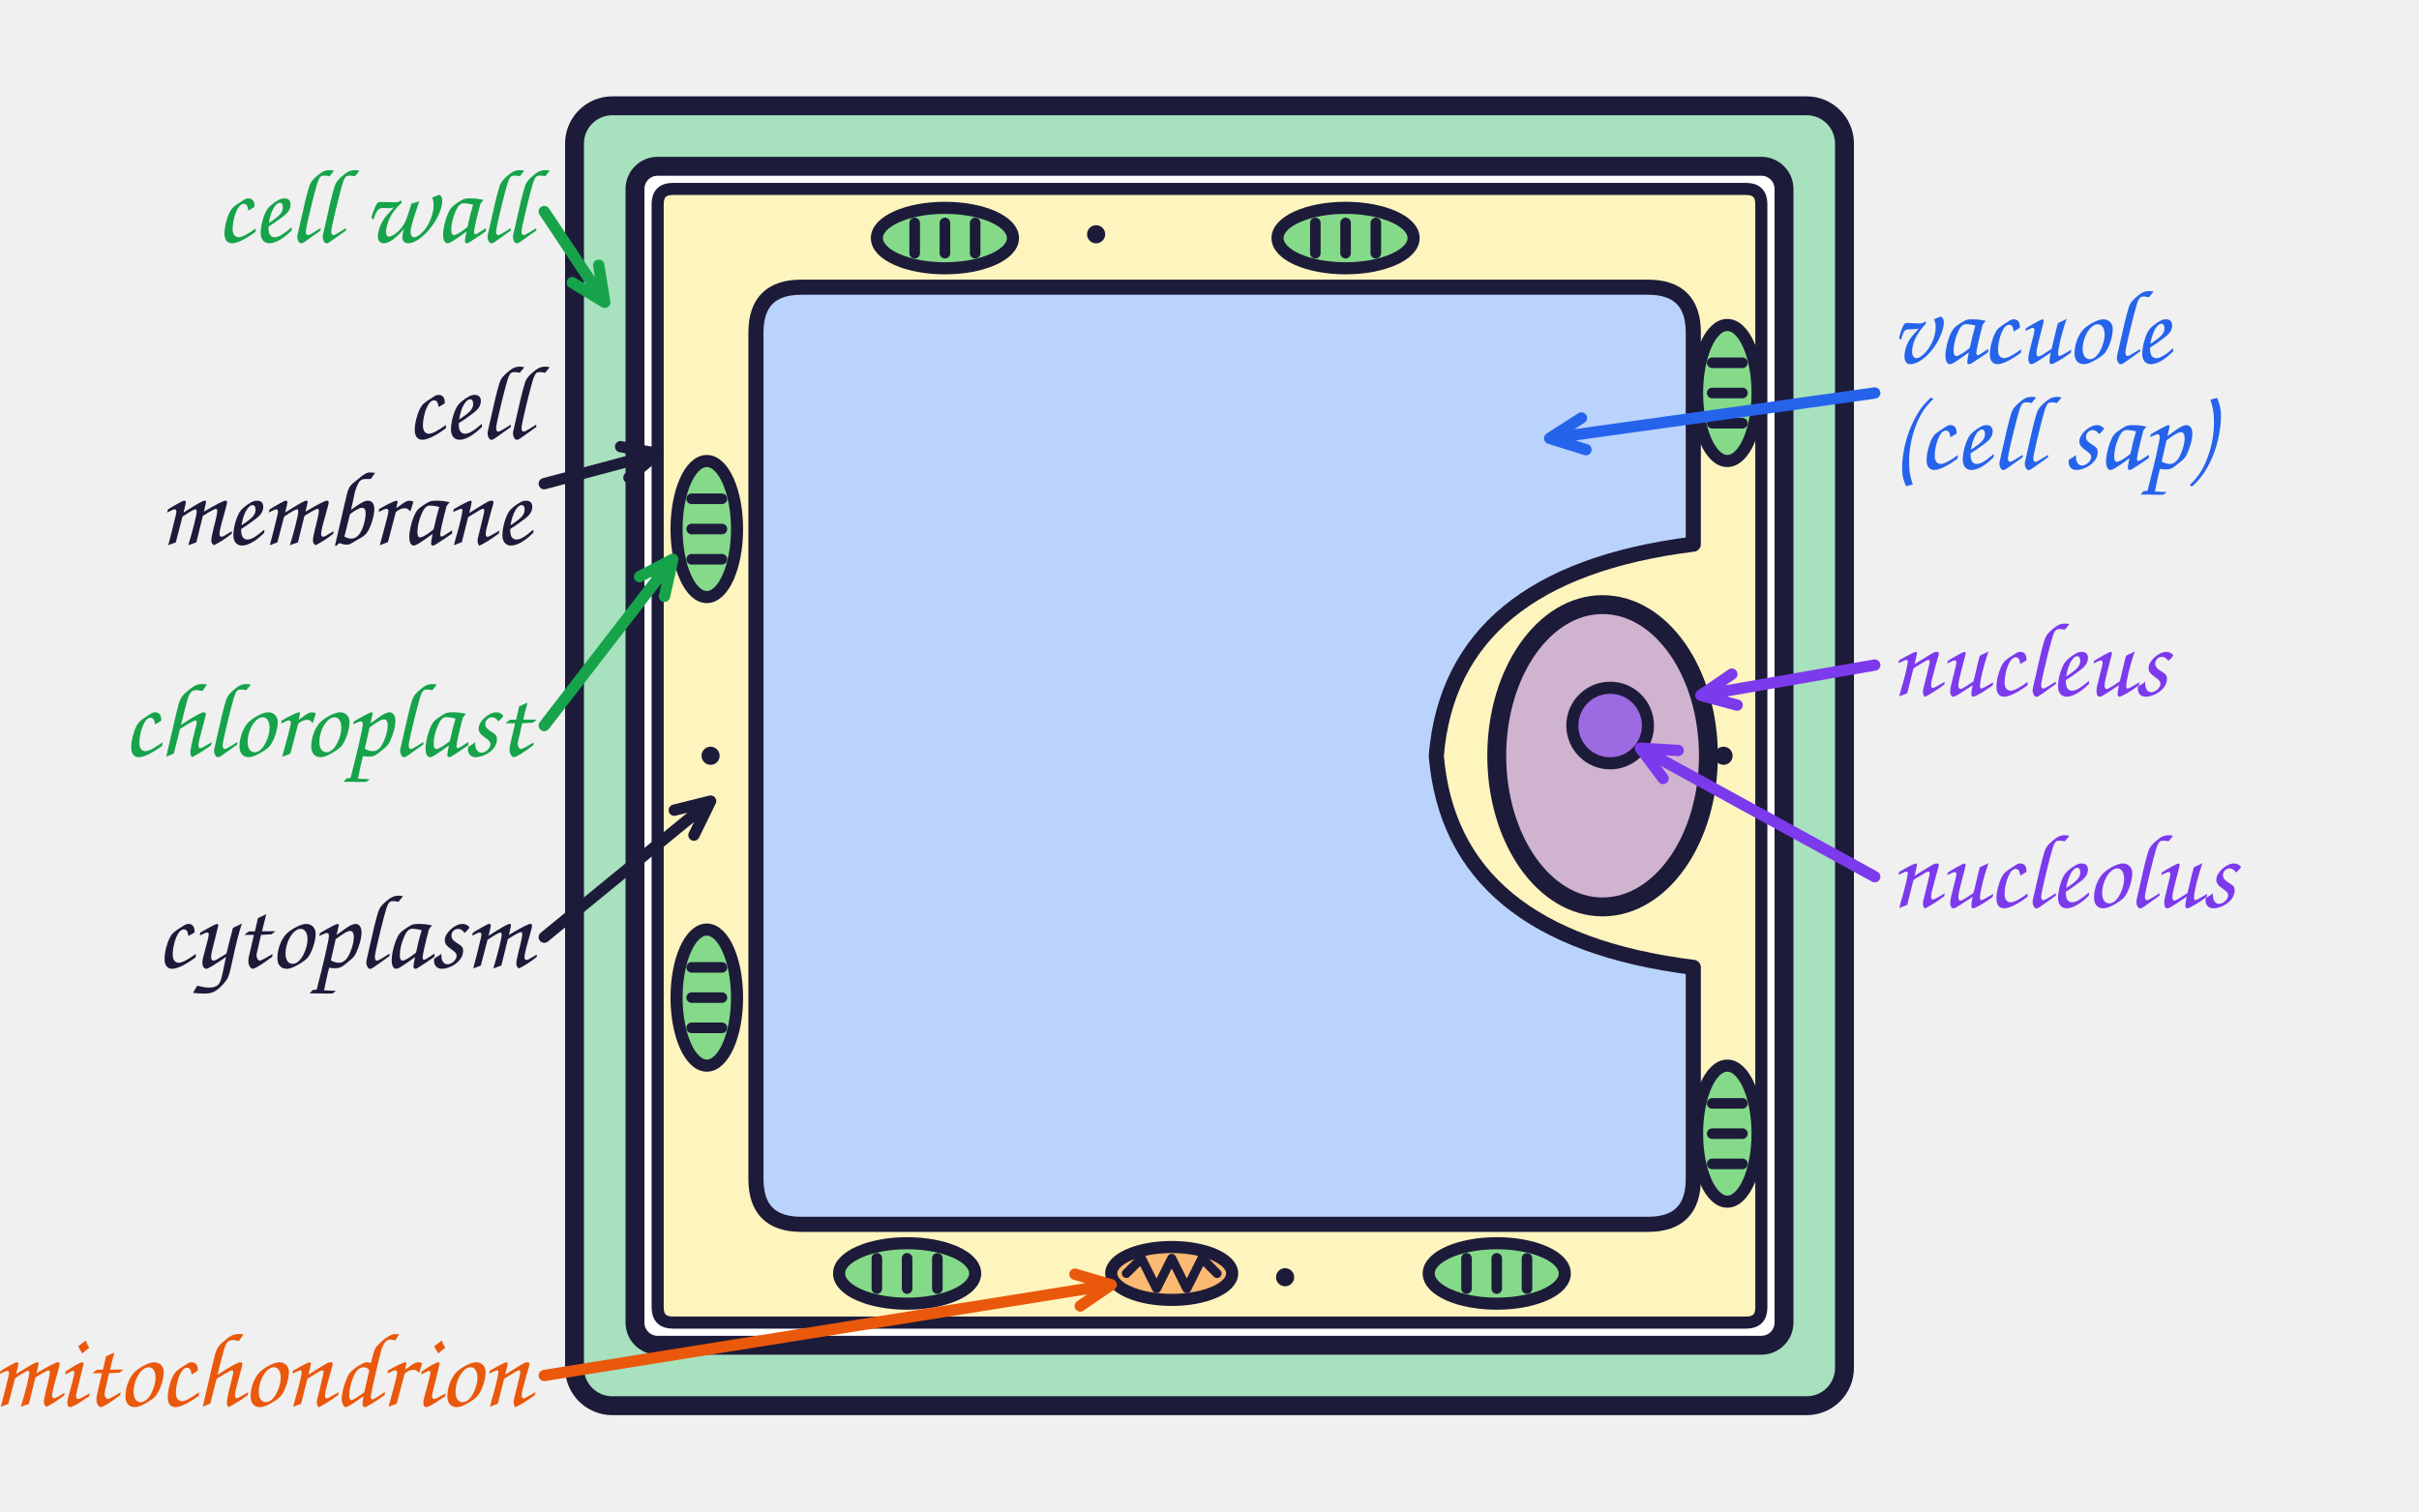
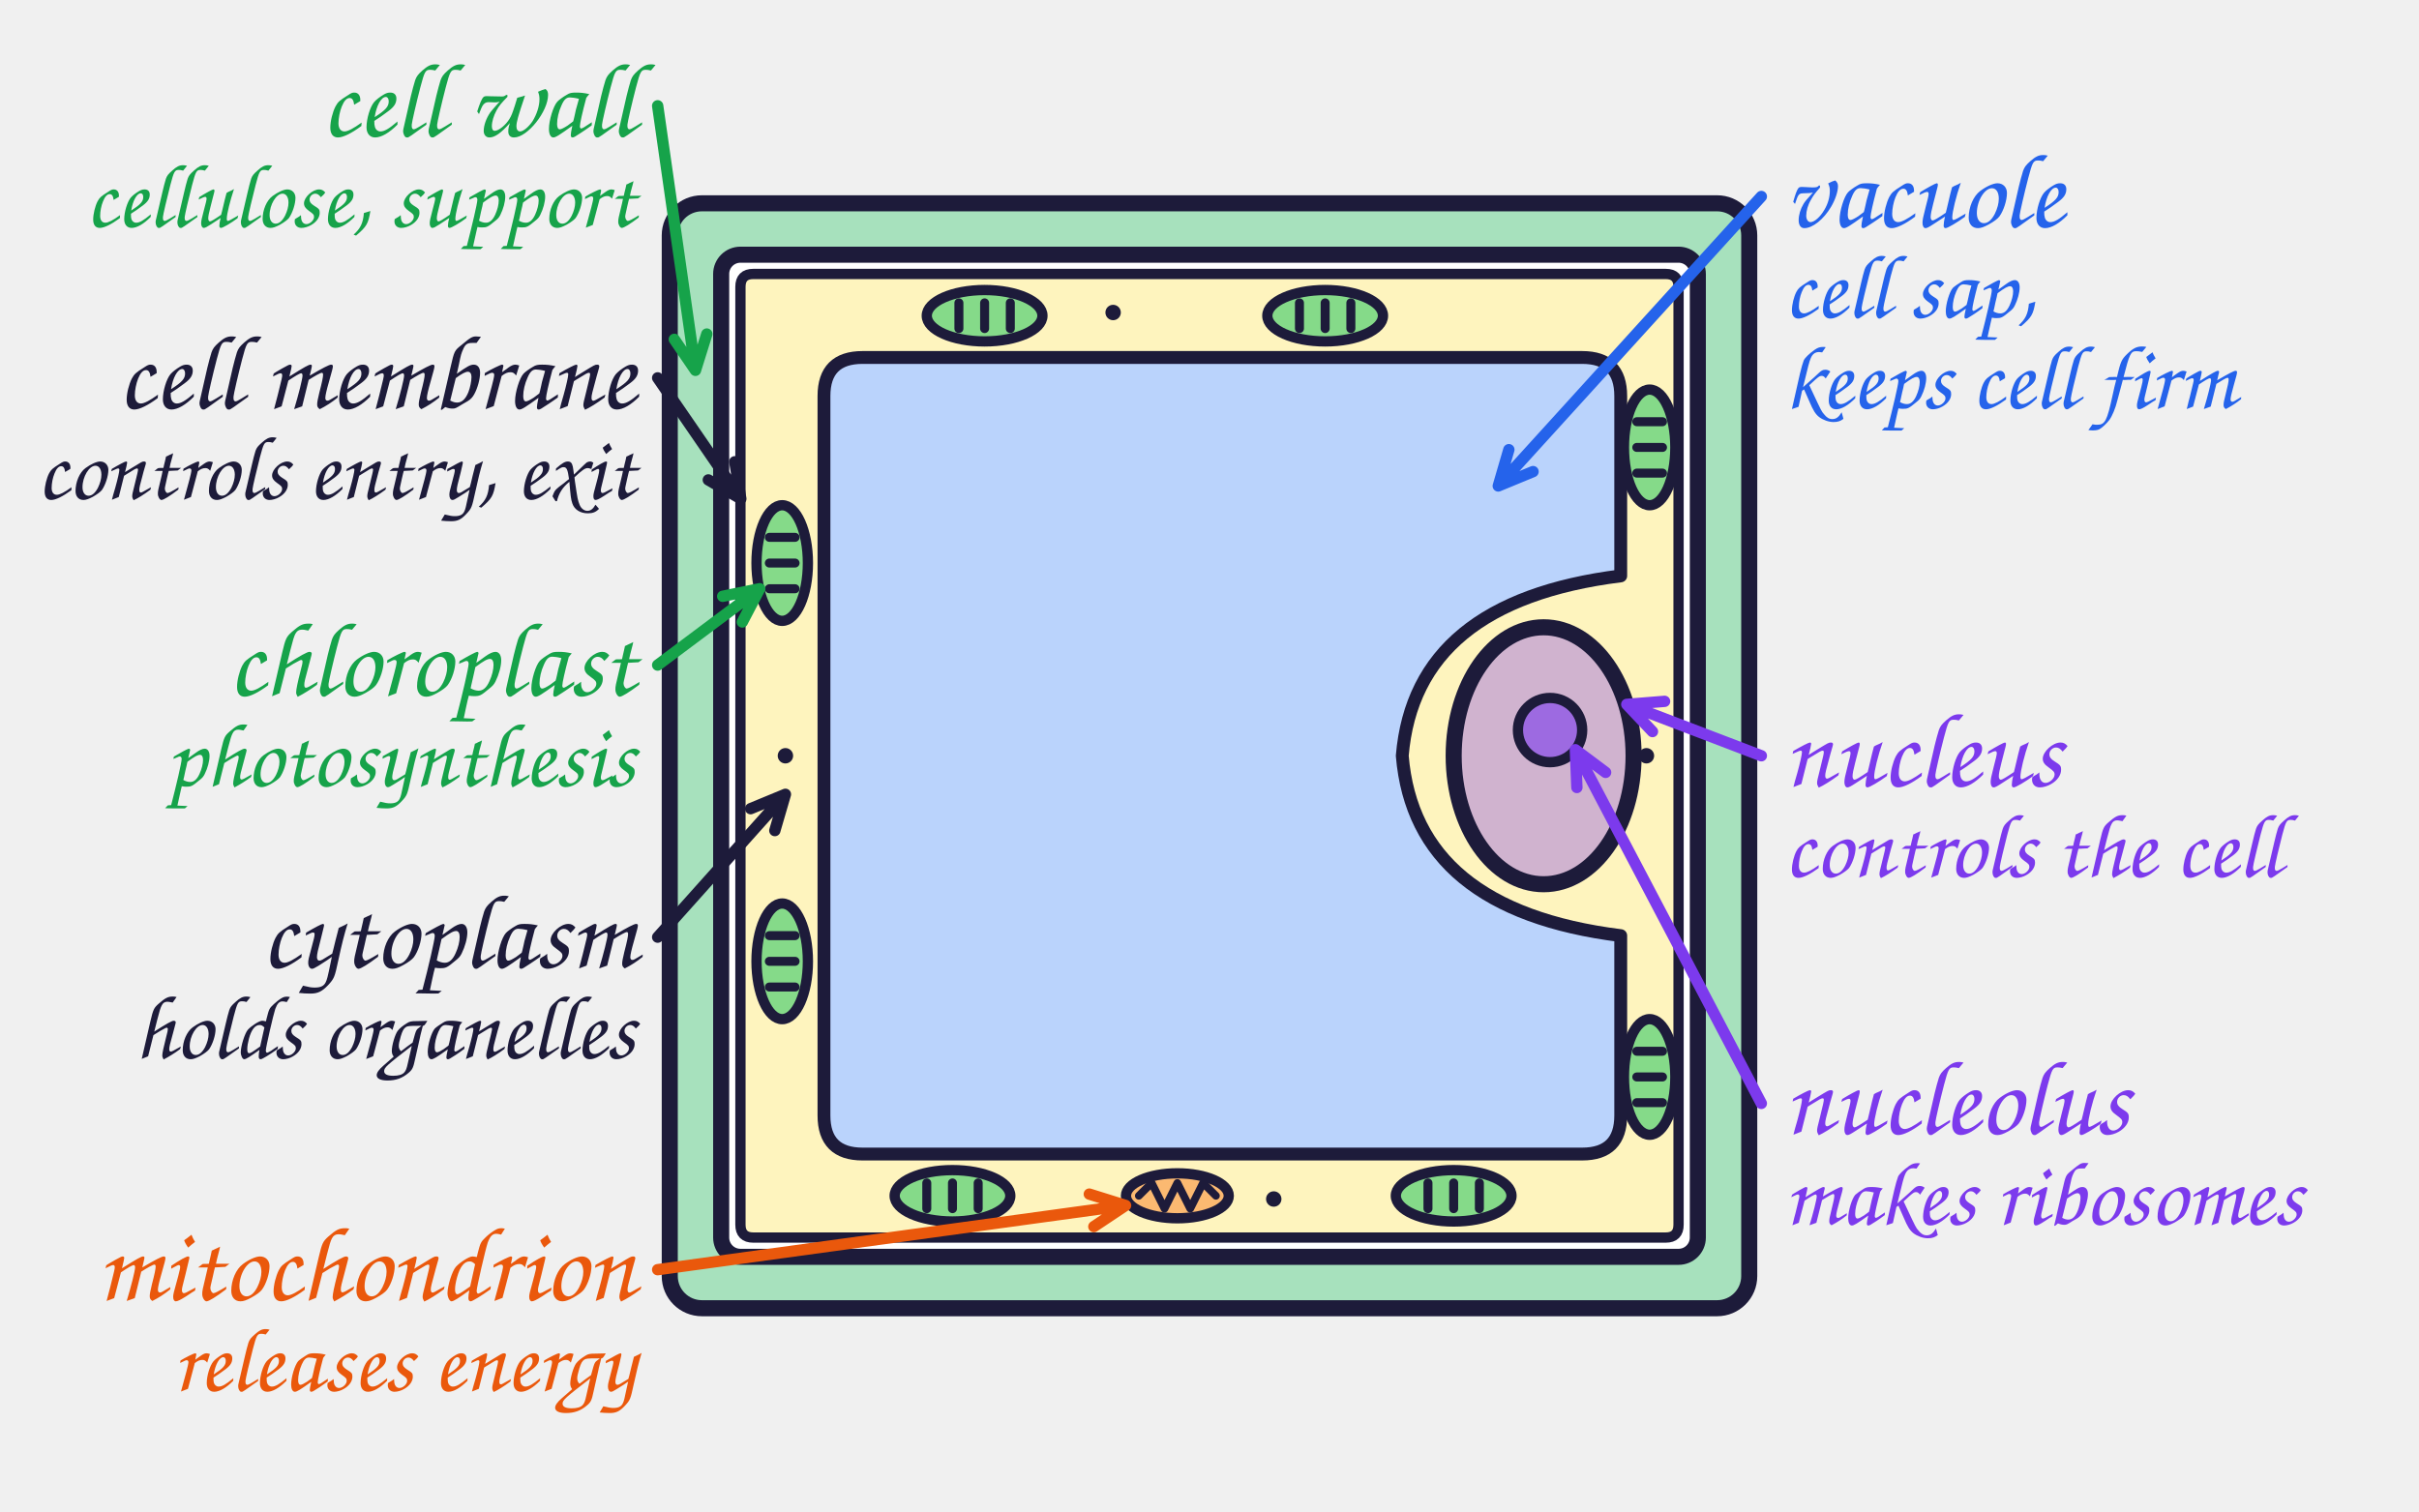
- <svg xmlns="http://www.w3.org/2000/svg" viewBox="0 0 320 200" width="320" height="200" aria-label="A labelled plant cell drawn as in a textbook: a box-shaped cell with a thick cellulose cell wall, a thin cell membrane pressed against it, a large central vacuole full of cell sap, cytoplasm as a thin layer round the edge, the nucleus with its nucleolus pushed to one side, oval green chloroplasts with grana round the edge, and a mitochondrion. Labels, each with an arrow to its part: cell wall, cell membrane, chloroplast, cytoplasm, mitochondrion, vacuole (cell sap), nucleus, nucleolus">
-   <g data-part="wall" fill="none" stroke="#1d1b3a" stroke-linecap="round" stroke-linejoin="round" stroke-width="2.5">
-     <rect x="76" y="14" width="168" height="172" rx="5" fill="#22c55e" fill-opacity="0.35" />
-     <rect x="84" y="22" width="152" height="156" rx="3" fill="#ffffff" />
-   </g>
-   <g data-part="cytoplasm">
-     <path d="M89 25H231Q233 25 233 27V173Q233 175 231 175H89Q87 175 87 173V27Q87 25 89 25ZM106 38H218Q224 38 224 44V72Q192 76 190 100Q192 124 224 128V156Q224 162 218 162H106Q100 162 100 156V44Q100 38 106 38Z" fill="#fde047" fill-opacity="0.35" fill-rule="evenodd" stroke="none" />
-     <g fill="#1d1b3a">
-       <circle cx="94" cy="100" r="1.2" />
-       <circle cx="145" cy="31" r="1.2" />
-       <circle cx="228" cy="100" r="1.2" />
-       <circle cx="170" cy="169" r="1.2" />
+ <svg xmlns="http://www.w3.org/2000/svg" viewBox="0 0 320 200" width="320" height="200" aria-label="A labelled plant cell drawn as in a textbook: a box-shaped cell with a thick cellulose cell wall, a thin cell membrane pressed against it, a large central vacuole full of cell sap, cytoplasm as a thin layer round the edge, the nucleus with its nucleolus pushed to one side, oval green chloroplasts with grana round the edge, and a mitochondrion. Coloured labels, each with an arrow and a note of its job: cell wall (cellulose, support), cell membrane (controls entry and exit), chloroplast (photosynthesis), cytoplasm (holds organelles), mitochondrion (respiration releases energy), vacuole (cell sap, keeps the cell firm), nucleus (controls the cell), nucleolus (makes ribosomes)">
+   <g transform="translate(24 15) scale(0.85)">
+     <g data-part="wall" fill="none" stroke="#1d1b3a" stroke-linecap="round" stroke-linejoin="round" stroke-width="2.5">
+       <rect x="76" y="14" width="168" height="172" rx="5" fill="#22c55e" fill-opacity="0.35" />
+       <rect x="84" y="22" width="152" height="156" rx="3" fill="#ffffff" />
+     </g>
+     <g data-part="cytoplasm">
+       <path d="M89 25H231Q233 25 233 27V173Q233 175 231 175H89Q87 175 87 173V27Q87 25 89 25ZM106 38H218Q224 38 224 44V72Q192 76 190 100Q192 124 224 128V156Q224 162 218 162H106Q100 162 100 156V44Q100 38 106 38Z" fill="#fde047" fill-opacity="0.35" fill-rule="evenodd" stroke="none" />
+       <g fill="#1d1b3a">
+         <circle cx="94" cy="100" r="1.2" />
+         <circle cx="145" cy="31" r="1.2" />
+         <circle cx="228" cy="100" r="1.2" />
+         <circle cx="170" cy="169" r="1.2" />
+       </g>
+     </g>
+     <path data-part="membrane" d="M89 25H231Q233 25 233 27V173Q233 175 231 175H89Q87 175 87 173V27Q87 25 89 25Z" fill="none" stroke="#1d1b3a" stroke-linecap="round" stroke-linejoin="round" stroke-width="1.6" />
+     <path data-part="vacuole" d="M106 38H218Q224 38 224 44V72Q192 76 190 100Q192 124 224 128V156Q224 162 218 162H106Q100 162 100 156V44Q100 38 106 38Z" fill="#3b82f6" fill-opacity="0.35" stroke="#1d1b3a" stroke-width="2" stroke-linejoin="round" />
+     <g data-part="nucleus" fill="none" stroke="#1d1b3a" stroke-linecap="round" stroke-linejoin="round" stroke-width="2.5">
+       <ellipse cx="212" cy="100" rx="14" ry="20" fill="#7c3aed" fill-opacity="0.35" />
+       <circle cx="213" cy="96" r="5" fill="#7c3aed" fill-opacity="0.6" stroke-width="1.6" />
+     </g>
+     <g data-part="chloroplasts" fill="none" stroke="#1d1b3a" stroke-linecap="round" stroke-linejoin="round" stroke-width="1.6">
+       <ellipse cx="125" cy="31.5" rx="9" ry="4" fill="#22c55e" fill-opacity="0.55" />
+       <path d="M121 29.5v4M125 29.5v4M129 29.5v4" stroke-width="1.4" />
+       <ellipse cx="178" cy="31.5" rx="9" ry="4" fill="#22c55e" fill-opacity="0.55" />
+       <path d="M174 29.5v4M178 29.5v4M182 29.5v4" stroke-width="1.4" />
+       <ellipse cx="120" cy="168.5" rx="9" ry="4" fill="#22c55e" fill-opacity="0.55" />
+       <path d="M116 166.5v4M120 166.5v4M124 166.5v4" stroke-width="1.4" />
+       <ellipse cx="198" cy="168.5" rx="9" ry="4" fill="#22c55e" fill-opacity="0.55" />
+       <path d="M194 166.5v4M198 166.5v4M202 166.5v4" stroke-width="1.4" />
+       <ellipse cx="93.5" cy="70" rx="4" ry="9" fill="#22c55e" fill-opacity="0.55" />
+       <path d="M91.5 66h4M91.5 70h4M91.5 74h4" stroke-width="1.4" />
+       <ellipse cx="93.5" cy="132" rx="4" ry="9" fill="#22c55e" fill-opacity="0.55" />
+       <path d="M91.5 128h4M91.5 132h4M91.5 136h4" stroke-width="1.4" />
+       <ellipse cx="228.5" cy="52" rx="4" ry="9" fill="#22c55e" fill-opacity="0.55" />
+       <path d="M226.5 48h4M226.5 52h4M226.5 56h4" stroke-width="1.4" />
+       <ellipse cx="228.5" cy="150" rx="4" ry="9" fill="#22c55e" fill-opacity="0.55" />
+       <path d="M226.5 146h4M226.5 150h4M226.5 154h4" stroke-width="1.4" />
+     </g>
+     <g data-part="mitochondrion" fill="none" stroke="#1d1b3a" stroke-linecap="round" stroke-linejoin="round" stroke-width="1.6">
+       <ellipse cx="155" cy="168.5" rx="8" ry="3.5" fill="#f97316" fill-opacity="0.45" />
+       <path d="M149 168.5l2-2l2 4l2-4l2 4l2-4l2 2" stroke-width="1.2" />
    </g>
  </g>
-   <path data-part="membrane" d="M89 25H231Q233 25 233 27V173Q233 175 231 175H89Q87 175 87 173V27Q87 25 89 25Z" fill="none" stroke="#1d1b3a" stroke-linecap="round" stroke-linejoin="round" stroke-width="1.6" />
-   <path data-part="vacuole" d="M106 38H218Q224 38 224 44V72Q192 76 190 100Q192 124 224 128V156Q224 162 218 162H106Q100 162 100 156V44Q100 38 106 38Z" fill="#3b82f6" fill-opacity="0.35" stroke="#1d1b3a" stroke-width="2" stroke-linejoin="round" />
-   <g data-part="nucleus" fill="none" stroke="#1d1b3a" stroke-linecap="round" stroke-linejoin="round" stroke-width="2.5">
-     <ellipse cx="212" cy="100" rx="14" ry="20" fill="#7c3aed" fill-opacity="0.35" />
-     <circle cx="213" cy="96" r="5" fill="#7c3aed" fill-opacity="0.6" stroke-width="1.6" />
+   <g font-family="Caveat, cursive" fill="#16a34a" text-anchor="end">
+     <text x="84" y="18" font-size="14">cell wall</text>
+     <text x="84" y="30" font-size="12">cellulose, support</text>
  </g>
-   <g data-part="chloroplasts" fill="none" stroke="#1d1b3a" stroke-linecap="round" stroke-linejoin="round" stroke-width="1.6">
-     <ellipse cx="125" cy="31.5" rx="9" ry="4" fill="#22c55e" fill-opacity="0.55" />
-     <path d="M121 29.5v4M125 29.5v4M129 29.5v4" stroke-width="1.4" />
-     <ellipse cx="178" cy="31.5" rx="9" ry="4" fill="#22c55e" fill-opacity="0.55" />
-     <path d="M174 29.5v4M178 29.5v4M182 29.5v4" stroke-width="1.4" />
-     <ellipse cx="120" cy="168.5" rx="9" ry="4" fill="#22c55e" fill-opacity="0.55" />
-     <path d="M116 166.5v4M120 166.5v4M124 166.5v4" stroke-width="1.4" />
-     <ellipse cx="198" cy="168.5" rx="9" ry="4" fill="#22c55e" fill-opacity="0.55" />
-     <path d="M194 166.5v4M198 166.5v4M202 166.5v4" stroke-width="1.4" />
-     <ellipse cx="93.5" cy="70" rx="4" ry="9" fill="#22c55e" fill-opacity="0.55" />
-     <path d="M91.5 66h4M91.5 70h4M91.5 74h4" stroke-width="1.4" />
-     <ellipse cx="93.5" cy="132" rx="4" ry="9" fill="#22c55e" fill-opacity="0.55" />
-     <path d="M91.5 128h4M91.5 132h4M91.5 136h4" stroke-width="1.4" />
-     <ellipse cx="228.5" cy="52" rx="4" ry="9" fill="#22c55e" fill-opacity="0.55" />
-     <path d="M226.5 48h4M226.5 52h4M226.5 56h4" stroke-width="1.4" />
-     <ellipse cx="228.5" cy="150" rx="4" ry="9" fill="#22c55e" fill-opacity="0.55" />
-     <path d="M226.5 146h4M226.5 150h4M226.5 154h4" stroke-width="1.4" />
+   <path d="M87 14L92.0 49.0M93.5 44.2L92.0 49.0L89.2 44.9" fill="none" stroke="#16a34a" stroke-width="1.5" stroke-linecap="round" stroke-linejoin="round" />
+   <g font-family="Caveat, cursive" fill="#1d1b3a" text-anchor="end">
+     <text x="84" y="54" font-size="14">cell membrane</text>
+     <text x="84" y="66" font-size="12">controls entry, exit</text>
  </g>
-   <g data-part="mitochondrion" fill="none" stroke="#1d1b3a" stroke-linecap="round" stroke-linejoin="round" stroke-width="2.5">
-     <ellipse cx="155" cy="168.5" rx="8" ry="3.5" fill="#f97316" fill-opacity="0.45" stroke-width="1.6" />
-     <path d="M149 168.5l2-2l2 4l2-4l2 4l2-4l2 2" stroke-width="1.2" />
+   <path d="M87 50L98.0 66.0M97.2 61.1L98.0 66.0L93.7 63.5" fill="none" stroke="#1d1b3a" stroke-width="1.5" stroke-linecap="round" stroke-linejoin="round" />
+   <g font-family="Caveat, cursive" fill="#16a34a" text-anchor="end">
+     <text x="84" y="92" font-size="14">chloroplast</text>
+     <text x="84" y="104" font-size="12">photosynthesis</text>
  </g>
-   <g font-family="Caveat, cursive" font-size="14" fill="#16a34a" text-anchor="end">
-     <text x="70" y="32">cell wall</text>
+   <path d="M87 88L100.5 77.9M95.6 78.9L100.5 77.9L98.2 82.3" fill="none" stroke="#16a34a" stroke-width="1.5" stroke-linecap="round" stroke-linejoin="round" />
+   <g font-family="Caveat, cursive" fill="#1d1b3a" text-anchor="end">
+     <text x="84" y="128" font-size="14">cytoplasm</text>
+     <text x="84" y="140" font-size="12">holds organelles</text>
  </g>
-   <path d="M72 28L80 40M79.2 35.1L80 40L75.7 37.4" fill="none" stroke="#16a34a" stroke-width="1.5" stroke-linecap="round" stroke-linejoin="round" />
-   <g font-family="Caveat, cursive" font-size="14" fill="#1d1b3a" text-anchor="end">
-     <text x="70" y="58">cell</text>
-     <text x="70" y="72">membrane</text>
+   <path d="M87 124L103.9 105.1M99.3 107.0L103.9 105.1L102.5 109.9" fill="none" stroke="#1d1b3a" stroke-width="1.5" stroke-linecap="round" stroke-linejoin="round" />
+   <g font-family="Caveat, cursive" fill="#ea580c" text-anchor="end">
+     <text x="84" y="172" font-size="14">mitochondrion</text>
+     <text x="84" y="184" font-size="12">releases energy</text>
  </g>
-   <path d="M72 64L87 60M82.1 59.1L87 60L83.2 63.2" fill="none" stroke="#1d1b3a" stroke-width="1.5" stroke-linecap="round" stroke-linejoin="round" />
-   <g font-family="Caveat, cursive" font-size="14" fill="#16a34a" text-anchor="end">
-     <text x="70" y="100">chloroplast</text>
+   <path d="M87 168L148.9 159.5M144.1 158.0L148.9 159.5L144.7 162.3" fill="none" stroke="#ea580c" stroke-width="1.5" stroke-linecap="round" stroke-linejoin="round" />
+   <g font-family="Caveat, cursive" fill="#2563eb" text-anchor="start">
+     <text x="236" y="30" font-size="14">vacuole</text>
+     <text x="236" y="42" font-size="12">cell sap,</text>
+     <text x="236" y="54" font-size="12">keeps cell firm</text>
  </g>
-   <path d="M72 96L89 74M84.6 76.3L89 74L87.9 78.9" fill="none" stroke="#16a34a" stroke-width="1.5" stroke-linecap="round" stroke-linejoin="round" />
-   <g font-family="Caveat, cursive" font-size="14" fill="#1d1b3a" text-anchor="end">
-     <text x="70" y="128">cytoplasm</text>
+   <path d="M233 26L198.2 64.3M202.8 62.4L198.2 64.3L199.6 59.5" fill="none" stroke="#2563eb" stroke-width="1.5" stroke-linecap="round" stroke-linejoin="round" />
+   <g font-family="Caveat, cursive" fill="#7c3aed" text-anchor="start">
+     <text x="236" y="104" font-size="14">nucleus</text>
+     <text x="236" y="116" font-size="12">controls the cell</text>
  </g>
-   <path d="M72 124L94 106M89.2 107.2L94 106L91.8 110.5" fill="none" stroke="#1d1b3a" stroke-width="1.5" stroke-linecap="round" stroke-linejoin="round" />
-   <g font-family="Caveat, cursive" font-size="14" fill="#ea580c" text-anchor="end">
-     <text x="70" y="186">mitochondrion</text>
+   <path d="M233 100L215.2 93.2M218.6 96.8L215.2 93.2L220.2 92.8" fill="none" stroke="#7c3aed" stroke-width="1.5" stroke-linecap="round" stroke-linejoin="round" />
+   <g font-family="Caveat, cursive" fill="#7c3aed" text-anchor="start">
+     <text x="236" y="150" font-size="14">nucleolus</text>
+     <text x="236" y="162" font-size="12">makes ribosomes</text>
  </g>
-   <path d="M72 182L147 170M142.2 168.6L147 170L142.9 172.8" fill="none" stroke="#ea580c" stroke-width="1.5" stroke-linecap="round" stroke-linejoin="round" />
-   <g font-family="Caveat, cursive" font-size="14" fill="#2563eb" text-anchor="start">
-     <text x="250" y="48">vacuole</text>
-     <text x="250" y="62">(cell sap)</text>
-   </g>
-   <path d="M248 52L205 58M209.8 59.5L205 58L209.2 55.3" fill="none" stroke="#2563eb" stroke-width="1.5" stroke-linecap="round" stroke-linejoin="round" />
-   <g font-family="Caveat, cursive" font-size="14" fill="#7c3aed" text-anchor="start">
-     <text x="250" y="92">nucleus</text>
-   </g>
-   <path d="M248 88L225 92M229.8 93.3L225 92L229.1 89.2" fill="none" stroke="#7c3aed" stroke-width="1.5" stroke-linecap="round" stroke-linejoin="round" />
-   <g font-family="Caveat, cursive" font-size="14" fill="#7c3aed" text-anchor="start">
-     <text x="250" y="120">nucleolus</text>
-   </g>
-   <path d="M248 116L217 99M220.0 103.0L217 99L222.0 99.3" fill="none" stroke="#7c3aed" stroke-width="1.5" stroke-linecap="round" stroke-linejoin="round" />
+   <path d="M233 146L208.4 99.2M208.6 104.2L208.4 99.2L212.4 102.2" fill="none" stroke="#7c3aed" stroke-width="1.5" stroke-linecap="round" stroke-linejoin="round" />
</svg>
